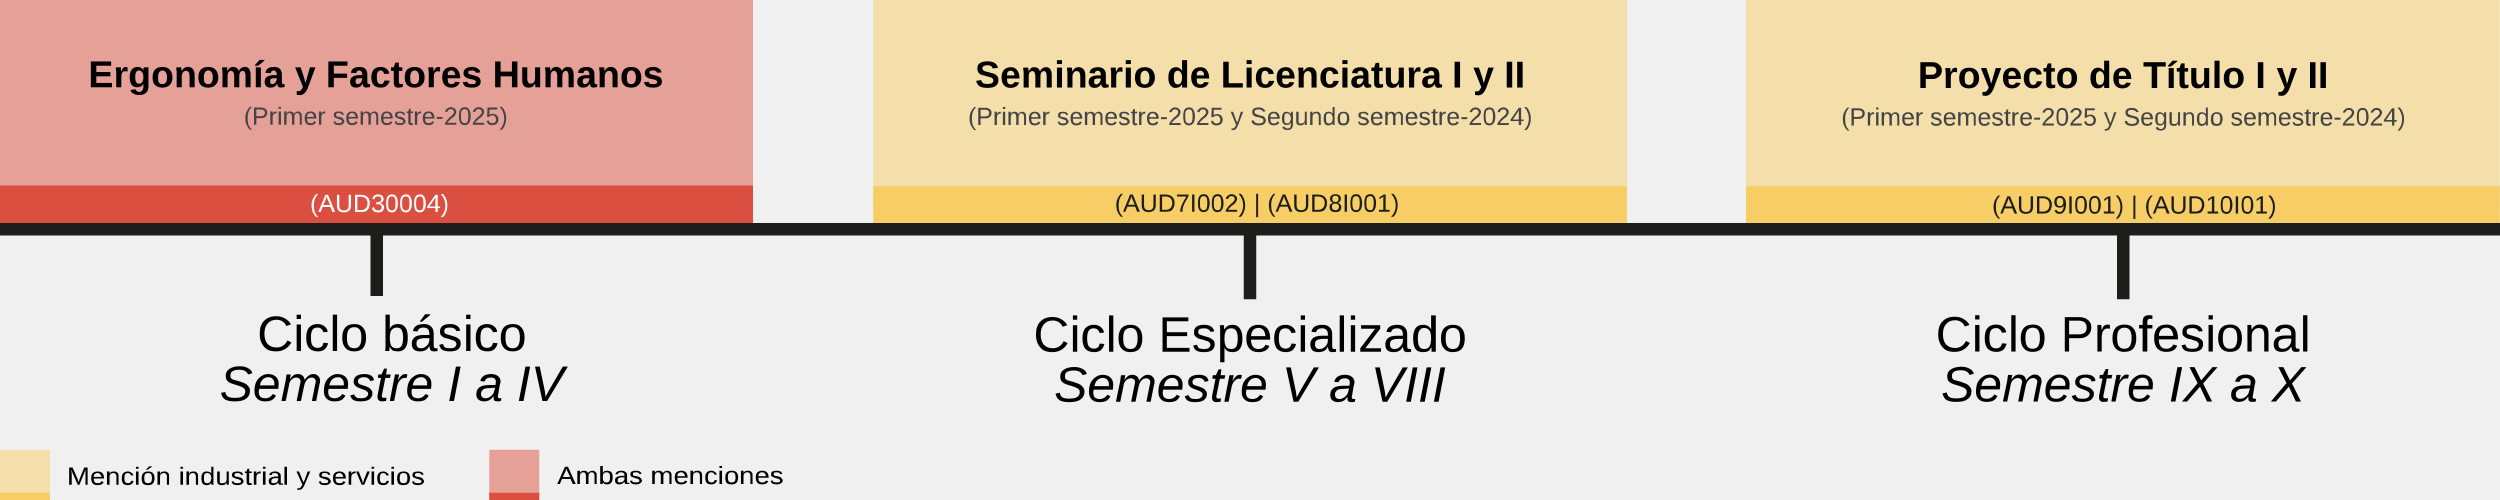
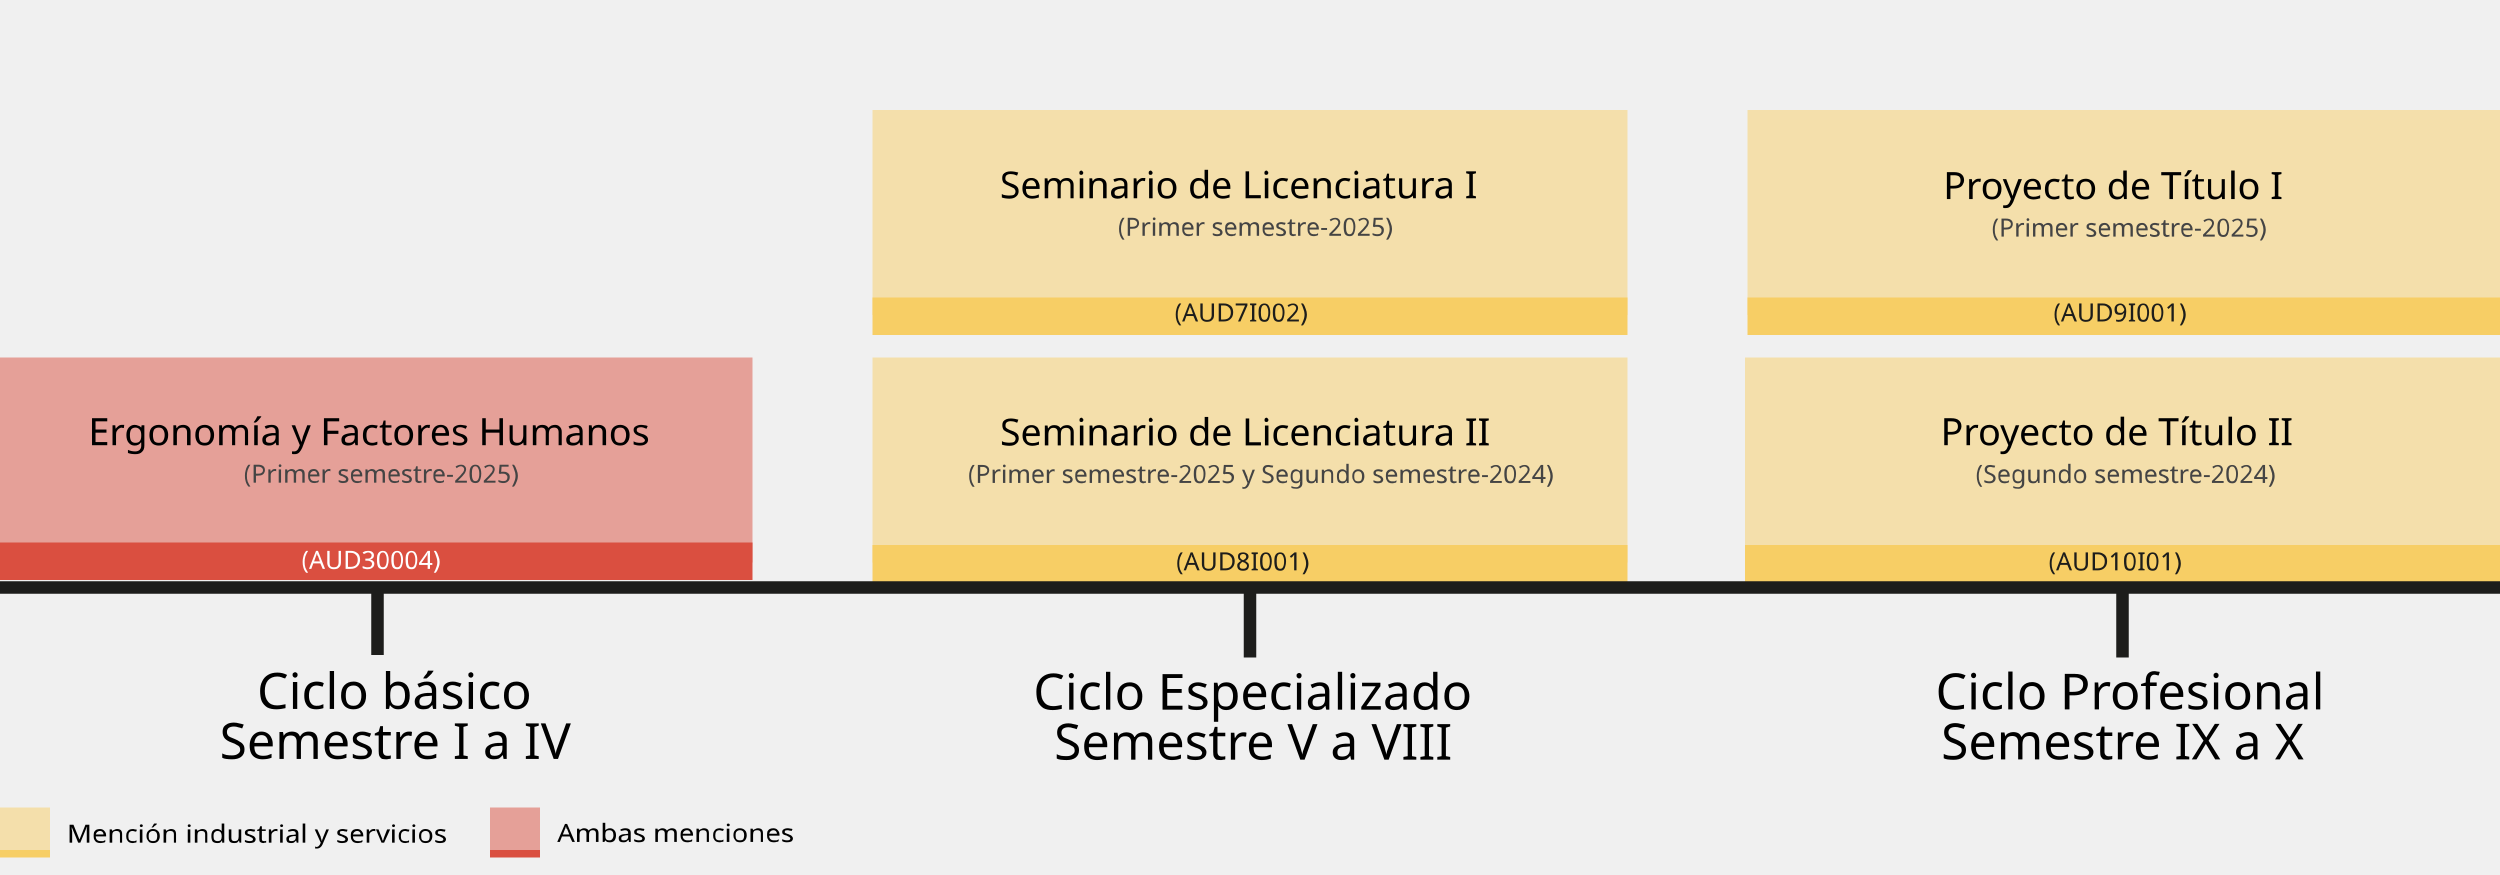
- <svg xmlns="http://www.w3.org/2000/svg" id="Capa_1" data-name="Capa 1" viewBox="0 0 100 20">
-   <defs>
-     <style>
-       .cls-1 {
-         font-family: Arial-BoldMT, Arial;
-         font-size: 1.5px;
-         font-weight: 700;
-       }
- 
-       .cls-1, .cls-2, .cls-3, .cls-4, .cls-5, .cls-6, .cls-7, .cls-8, .cls-9, .cls-10 {
-         isolation: isolate;
-       }
- 
-       .cls-2, .cls-9 {
-         opacity: .5;
-       }
- 
-       .cls-2, .cls-11 {
-         fill: #da4f40;
-       }
- 
-       .cls-4, .cls-5, .cls-6, .cls-8, .cls-10 {
-         font-family: ArialMT, Arial;
-       }
- 
-       .cls-4, .cls-7 {
-         font-size: 2px;
-       }
- 
-       .cls-5 {
-         fill: #fff;
-       }
- 
-       .cls-5, .cls-6, .cls-8, .cls-10 {
-         font-size: 1px;
-       }
- 
-       .cls-6 {
-         fill: #444;
-       }
- 
-       .cls-7 {
-         font-family: Arial-ItalicMT, Arial;
-         font-style: italic;
-       }
- 
-       .cls-8 {
-         fill: #1d1d1b;
-       }
- 
-       .cls-9, .cls-12 {
-         fill: #f7ce65;
-       }
- 
-       .cls-13 {
-         fill: none;
-         stroke: #1d1d1b;
-         stroke-miterlimit: 10;
-         stroke-width: .5px;
-       }
-     </style>
-   </defs>
+ <svg xmlns="http://www.w3.org/2000/svg" version="1.1" id="Capa_1" x="0px" y="0px" viewBox="0 0 100 35" style="enable-background:new 0 0 100 35;" xml:space="preserve">
+   <style type="text/css">
+ 	.st0{opacity:0.5;fill:#F7CE65;enable-background:new    ;}
+ 	.st1{fill:#F7CE65;}
+ 	.st2{font-family:'ArialMT';}
+ 	.st3{font-size:1px;}
+ 	.st4{opacity:0.5;fill:#DA4F40;enable-background:new    ;}
+ 	.st5{fill:#DA4F40;}
+ 	.st6{font-family:'Arial-BoldMT';}
+ 	.st7{font-size:1.5px;}
+ 	.st8{fill:#444444;}
+ 	.st9{fill:#FFFFFF;}
+ 	.st10{fill:#1D1D1B;}
+ 	.st11{fill:none;stroke:#1D1D1B;stroke-width:0.5;stroke-miterlimit:10;}
+ 	.st12{font-size:2px;}
+ 	.st13{font-family:'Arial-ItalicMT';}
+ </style>
  <g id="Simbología">
    <g>
      <g>
-         <rect class="cls-9" y="18" width="2" height="1.92" />
-         <rect class="cls-12" y="19.71" width="2" height=".29" />
+         <rect y="32.3" class="st0" width="2" height="1.9" />
+         <rect y="34" class="st1" width="2" height="0.3" />
      </g>
-       <g class="cls-3">
-         <text class="cls-10" transform="translate(2.68 19.39) scale(1.1 1)">
-           <tspan x="0" y="0">Mención industrial y servicios</tspan>
-         </text>
+       <g>
+         <text transform="matrix(1.1 0 0 1 2.6802 33.707)" class="st2 st3">Mención industrial y servicios</text>
      </g>
    </g>
    <g>
      <g>
-         <rect class="cls-2" x="19.57" y="17.99" width="2" height="1.92" />
-         <rect class="cls-11" x="19.57" y="19.71" width="2" height=".29" />
+         <rect x="19.6" y="32.3" class="st4" width="2" height="1.9" />
+         <rect x="19.6" y="34" class="st5" width="2" height="0.3" />
      </g>
-       <g class="cls-3">
-         <text class="cls-10" transform="translate(22.29 19.36) scale(1.1 1)">
-           <tspan x="0" y="0">Ambas menciones</tspan>
-         </text>
+       <g>
+         <text transform="matrix(1.1 0 0 1 22.29 33.6767)" class="st2 st3">Ambas menciones</text>
      </g>
    </g>
  </g>
-   <g id="Cuadros">
-     <g>
-       <rect class="cls-9" x="69.84" width="30.15" height="8.25" />
-       <rect class="cls-12" x="69.84" y="7.45" width="30.15" height="1.49" />
-     </g>
-     <g>
-       <rect class="cls-9" x="34.93" width="30.15" height="8.24" />
-       <rect class="cls-12" x="34.93" y="7.45" width="30.15" height="1.49" />
-     </g>
-     <g>
-       <rect class="cls-2" x="-.03" y="-.02" width="30.15" height="8.2" />
-       <rect class="cls-11" x="-.03" y="7.42" width="30.15" height="1.5" />
-     </g>
-     <g class="cls-3">
-       <text class="cls-1" transform="translate(3.54 3.49)">
-         <tspan x="0" y="0">Ergonomía y Factores Humanos</tspan>
-       </text>
-       <text class="cls-6" transform="translate(9.75 4.99)">
-         <tspan x="0" y="0">(Primer semestre-2025)</tspan>
-       </text>
-     </g>
-     <g class="cls-3">
-       <text class="cls-1" transform="translate(39 3.5)">
-         <tspan x="0" y="0">Seminario de Licenciatura I y II</tspan>
-       </text>
-       <text class="cls-6" transform="translate(38.72 5)">
-         <tspan x="0" y="0">(Primer semestre-2025 y Segundo semestre-2024)</tspan>
-       </text>
-     </g>
-     <g class="cls-3">
-       <text class="cls-1" transform="translate(76.72 3.52)">
-         <tspan x="0" y="0">Proyecto de Título I y II</tspan>
-       </text>
-       <text class="cls-6" transform="translate(73.65 5.02)">
-         <tspan x="0" y="0">(Primer semestre-2025 y Segundo semestre-2024)</tspan>
-       </text>
-     </g>
-     <g class="cls-3">
-       <text class="cls-5" transform="translate(12.4 8.48)">
-         <tspan x="0" y="0">(AUD30004)</tspan>
-       </text>
-     </g>
-     <g class="cls-3">
-       <text class="cls-8" transform="translate(79.68 8.54)">
-         <tspan x="0" y="0">(AUD9I001) | (AUD10I01)</tspan>
-       </text>
-     </g>
-     <g class="cls-3">
-       <text class="cls-8" transform="translate(44.59 8.47)">
-         <tspan x="0" y="0">(AUD7I002) | (AUD8I001)</tspan>
-       </text>
-     </g>
+   <g>
+     <rect x="69.8" y="14.3" class="st0" width="30.2" height="8.2" />
+     <rect x="69.8" y="21.8" class="st1" width="30.2" height="1.5" />
+   </g>
+   <g>
+     <rect x="34.9" y="14.3" class="st0" width="30.2" height="8.2" />
+     <rect x="34.9" y="21.8" class="st1" width="30.2" height="1.5" />
+   </g>
+   <g>
+     <rect x="0" y="14.3" class="st4" width="30.1" height="8.2" />
+     <rect x="0" y="21.7" class="st5" width="30.1" height="1.5" />
+   </g>
+   <g>
+     <text transform="matrix(1 0 0 1 3.54 17.8068)" class="st6 st7">Ergonomía y Factores Humanos</text>
+     <text transform="matrix(1 0 0 1 9.75 19.3068)" class="st8 st2 st3">(Primer semestre-2025)</text>
+   </g>
+   <g>
+     <text transform="matrix(1 0 0 1 40 17.8168)" class="st6 st7">Seminario de Licenciatura II</text>
+     <text transform="matrix(1 0 0 1 38.72 19.3168)" class="st8 st2 st3">(Primer semestre-2025 y Segundo semestre-2024)</text>
+   </g>
+   <g>
+     <text transform="matrix(1 0 0 1 77.6295 17.8071)" class="st6 st7">Proyecto de Título II</text>
+     <text transform="matrix(1 0 0 1 79.0242 19.3168)" class="st8 st2 st3">(Segundo semestre-2024)</text>
+   </g>
+   <g>
+     <text transform="matrix(1 0 0 1 12.0591 22.7538)" class="st9 st2 st3">(AUD30004)</text>
+   </g>
+   <g>
+     <text transform="matrix(1 0 0 1 81.9406 22.8139)" class="st10 st2 st3">(AUD10I01)</text>
+   </g>
+   <rect x="69.9" y="4.4" class="st0" width="30.2" height="8.2" />
+   <rect x="69.9" y="11.9" class="st1" width="30.2" height="1.5" />
+   <g>
+     <text transform="matrix(1 0 0 1 77.735 7.9629)" class="st6 st7">Proyecto de Título I </text>
+     <text transform="matrix(1 0 0 1 79.665 9.4629)" class="st8 st2 st3">(Primer semestre-2025)</text>
+   </g>
+   <g>
+     <text transform="matrix(1 0 0 1 82.1354 12.8585)" class="st10 st2 st3">(AUD9I001)</text>
+   </g>
+   <g>
+     <text transform="matrix(1 0 0 1 47.0438 22.8141)" class="st10 st2 st3">(AUD8I001)</text>
+   </g>
+   <rect x="34.9" y="4.4" class="st0" width="30.2" height="8.2" />
+   <rect x="34.9" y="11.9" class="st1" width="30.2" height="1.5" />
+   <g>
+     <text transform="matrix(1 0 0 1 39.995 7.9314)" class="st6 st7">Seminario de Licenciatura I </text>
+     <text transform="matrix(1 0 0 1 44.715 9.4314)" class="st8 st2 st3">(Primer semestre-2025)</text>
+   </g>
+   <g>
+     <text transform="matrix(1 0 0 1 46.9826 12.8584)" class="st10 st2 st3">(AUD7I002)</text>
  </g>
  <g id="Línea">
    <g>
-       <line class="cls-13" x1="15.07" y1="11.84" x2="15.07" y2="9.05" />
-       <line class="cls-13" y1="9.17" x2="100" y2="9.17" />
-       <line class="cls-13" x1="50" y1="11.97" x2="50" y2="9.17" />
-       <line class="cls-13" x1="84.93" y1="11.97" x2="84.93" y2="9.17" />
+       <line class="st11" x1="15.1" y1="26.2" x2="15.1" y2="23.4" />
+       <line class="st11" x1="0" y1="23.5" x2="100" y2="23.5" />
+       <line class="st11" x1="50" y1="26.3" x2="50" y2="23.5" />
+       <line class="st11" x1="84.9" y1="26.3" x2="84.9" y2="23.5" />
    </g>
-     <g class="cls-3">
-       <text class="cls-4" transform="translate(10.28 14.04)">
-         <tspan x="0" y="0">Ciclo básico</tspan>
-       </text>
-       <text class="cls-7" transform="translate(8.78 16.04)">
-         <tspan x="0" y="0">Semestre I a IV</tspan>
-       </text>
+     <g>
+       <text transform="matrix(1 0 0 1 10.28 28.3569)" class="st2 st12">Ciclo básico</text>
+       <text transform="matrix(1 0 0 1 8.78 30.3569)" class="st13 st12">Semestre I a IV</text>
    </g>
-     <g class="cls-3">
-       <text class="cls-4" transform="translate(41.33 14.07)">
-         <tspan x="0" y="0">Ciclo Especializado</tspan>
-       </text>
-       <text class="cls-7" transform="translate(42.16 16.07)">
-         <tspan x="0" y="0">Semestre V a VIII</tspan>
-       </text>
+     <g>
+       <text transform="matrix(1 0 0 1 41.33 28.3868)" class="st2 st12">Ciclo Especializado</text>
+       <text transform="matrix(1 0 0 1 42.16 30.3868)" class="st13 st12">Semestre V a VIII</text>
    </g>
-     <g class="cls-3">
-       <text class="cls-4" transform="translate(77.42 14.06)">
-         <tspan x="0" y="0">Ciclo Profesional</tspan>
-       </text>
-       <text class="cls-7" transform="translate(77.64 16.06)">
-         <tspan x="0" y="0">Semestre IX a X</tspan>
-       </text>
+     <g>
+       <text transform="matrix(1 0 0 1 77.42 28.3769)" class="st2 st12">Ciclo Profesional</text>
+       <text transform="matrix(1 0 0 1 77.64 30.3769)" class="st13 st12">Semestre IX a X</text>
    </g>
  </g>
</svg>
